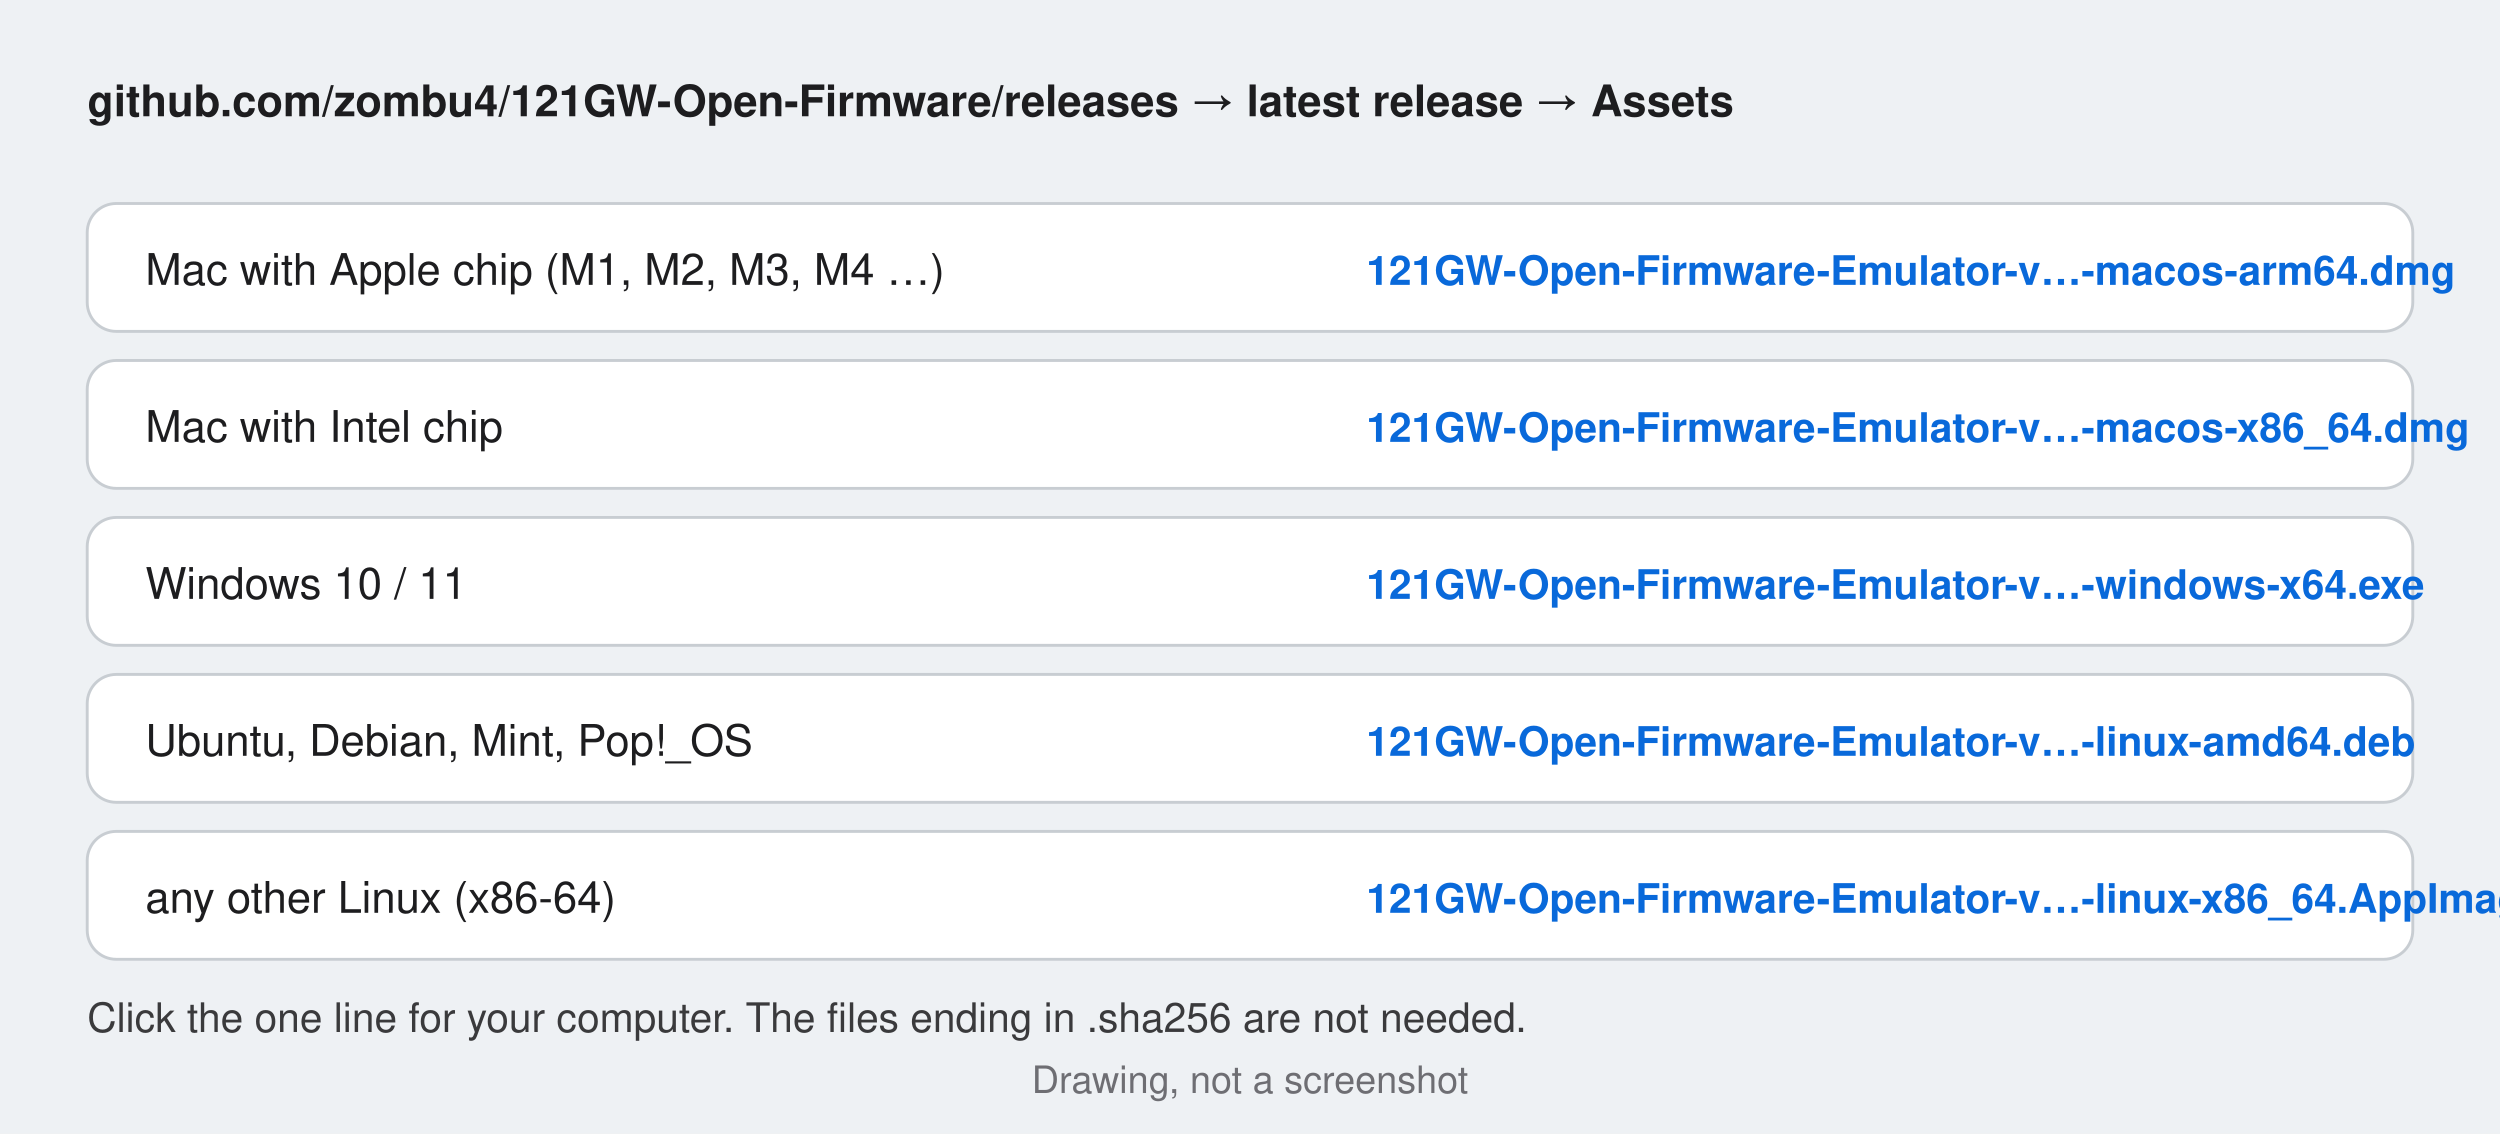
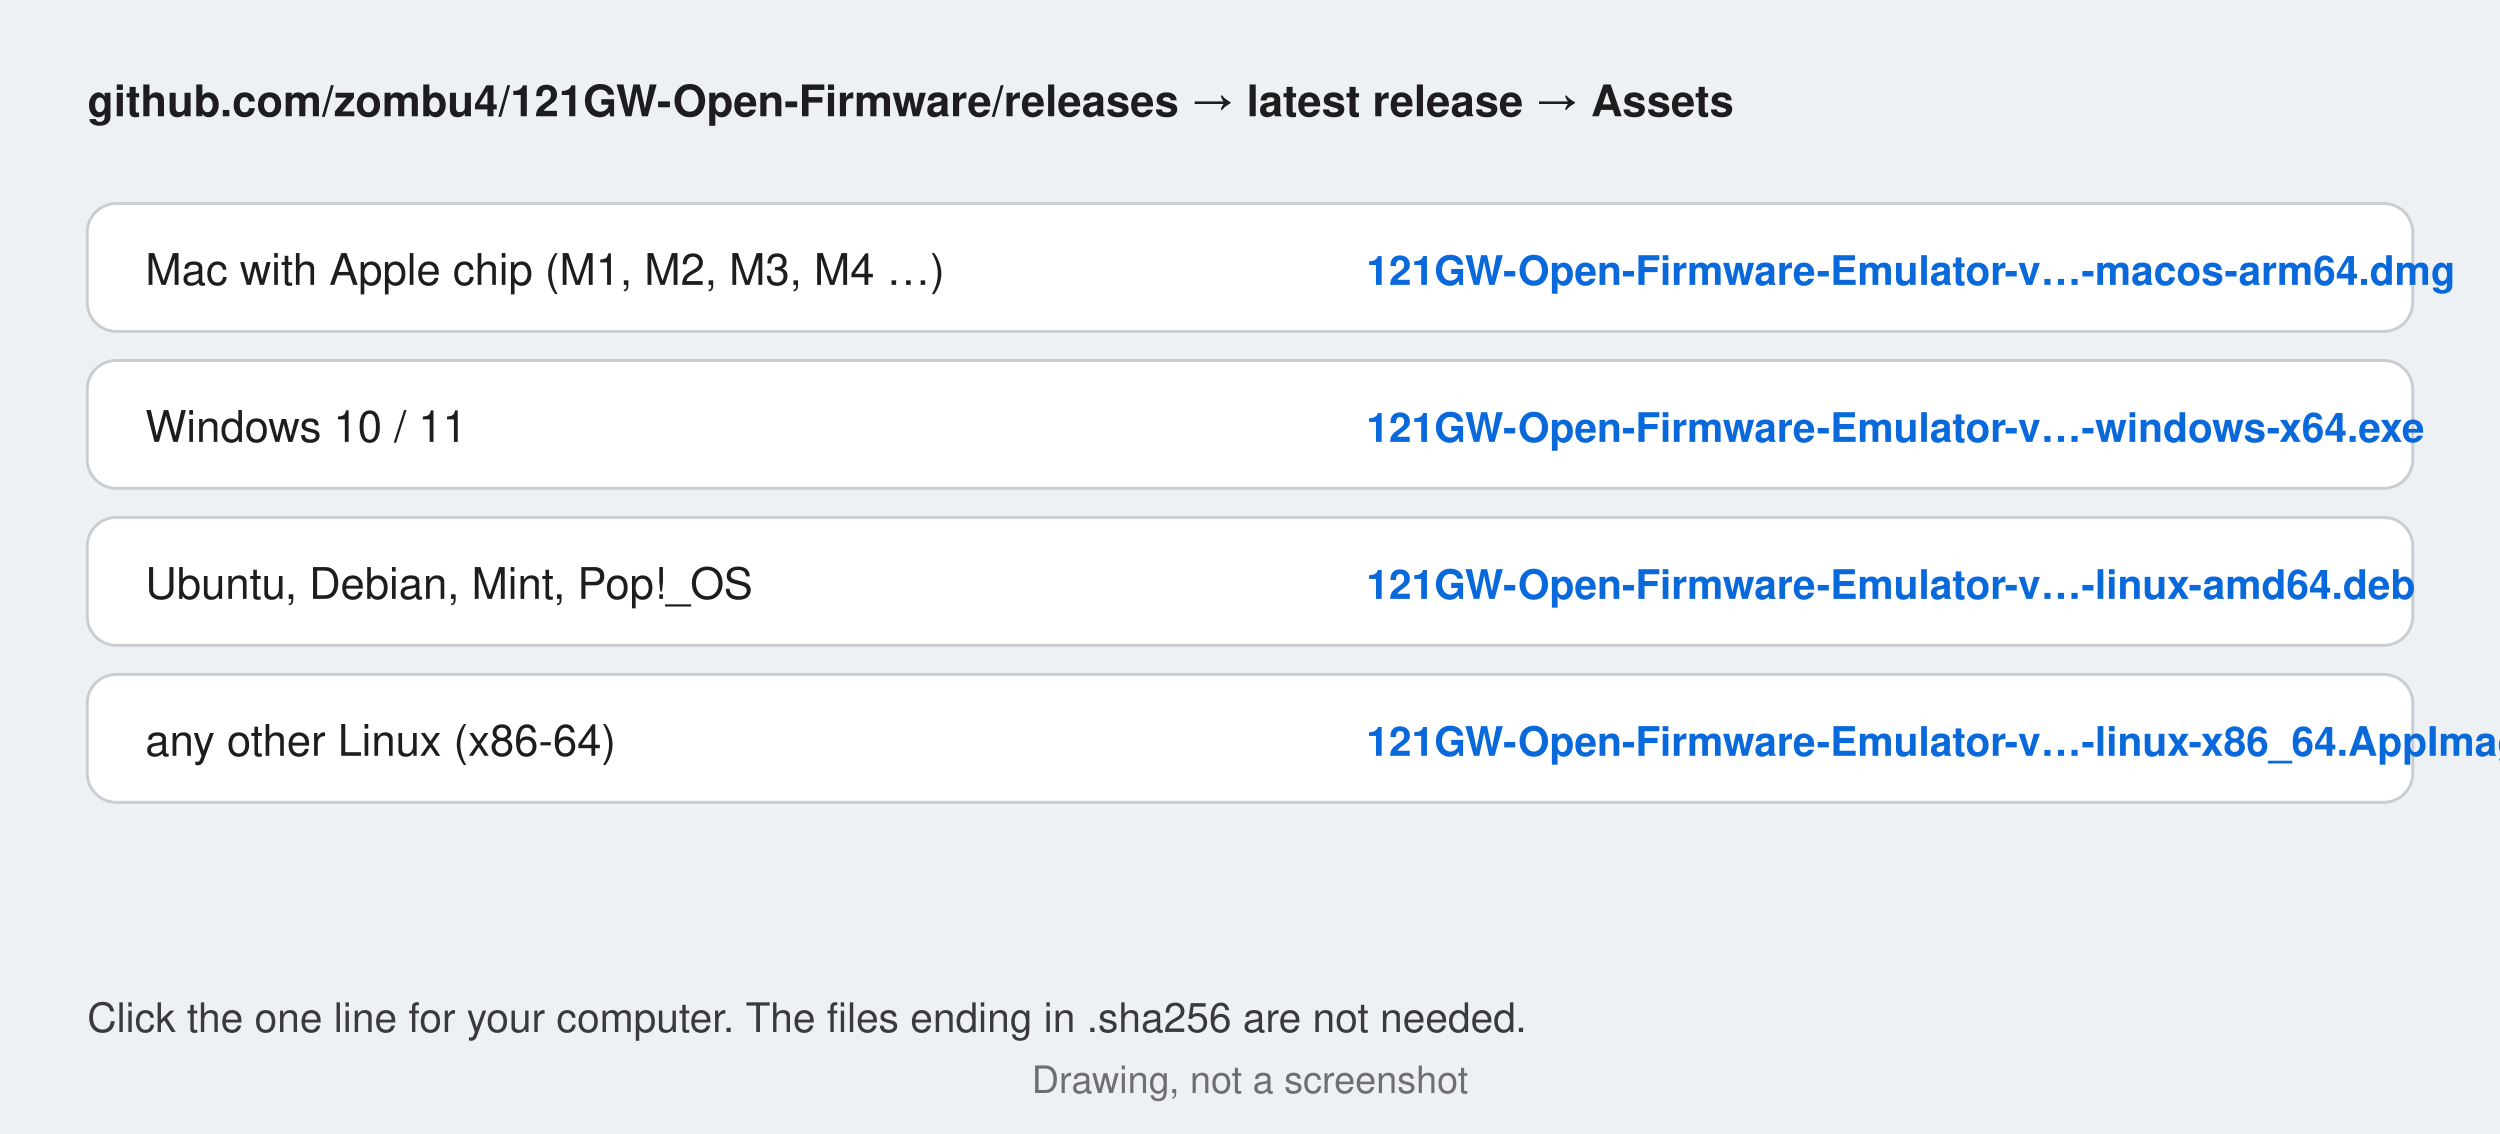
<svg xmlns="http://www.w3.org/2000/svg" width="860" height="390" viewBox="0 0 860 390">
  <rect width="860" height="390" fill="#eef1f4" />
  <text x="30" y="40" font-size="15" font-weight="bold" fill="#1d1d1f" text-anchor="start" font-family="-apple-system,Segoe UI,Helvetica,Arial,sans-serif">github.com/zombu4/121GW-Open-Firmware/releases  →  latest release  →  Assets</text>
  <rect x="30" y="70" width="800" height="44" rx="10" fill="#fff" stroke="#c8cdd2" stroke-width="1" />
  <text x="50" y="98" font-size="15" font-weight="normal" fill="#1d1d1f" text-anchor="start" font-family="-apple-system,Segoe UI,Helvetica,Arial,sans-serif">Mac with Apple chip (M1, M2, M3, M4 …)</text>
  <text x="470" y="98" font-size="14" font-weight="bold" fill="#0969da" text-anchor="start" font-family="-apple-system,Segoe UI,Helvetica,Arial,sans-serif">121GW-Open-Firmware-Emulator-v…-macos-arm64.dmg</text>
  <rect x="30" y="124" width="800" height="44" rx="10" fill="#fff" stroke="#c8cdd2" stroke-width="1" />
-   <text x="50" y="152" font-size="15" font-weight="normal" fill="#1d1d1f" text-anchor="start" font-family="-apple-system,Segoe UI,Helvetica,Arial,sans-serif">Mac with Intel chip</text>
-   <text x="470" y="152" font-size="14" font-weight="bold" fill="#0969da" text-anchor="start" font-family="-apple-system,Segoe UI,Helvetica,Arial,sans-serif">121GW-Open-Firmware-Emulator-v…-macos-x86_64.dmg</text>
+   <text x="50" y="152" font-size="15" font-weight="normal" fill="#1d1d1f" text-anchor="start" font-family="-apple-system,Segoe UI,Helvetica,Arial,sans-serif">Windows 10 / 11</text>
+   <text x="470" y="152" font-size="14" font-weight="bold" fill="#0969da" text-anchor="start" font-family="-apple-system,Segoe UI,Helvetica,Arial,sans-serif">121GW-Open-Firmware-Emulator-v…-windows-x64.exe</text>
  <rect x="30" y="178" width="800" height="44" rx="10" fill="#fff" stroke="#c8cdd2" stroke-width="1" />
-   <text x="50" y="206" font-size="15" font-weight="normal" fill="#1d1d1f" text-anchor="start" font-family="-apple-system,Segoe UI,Helvetica,Arial,sans-serif">Windows 10 / 11</text>
-   <text x="470" y="206" font-size="14" font-weight="bold" fill="#0969da" text-anchor="start" font-family="-apple-system,Segoe UI,Helvetica,Arial,sans-serif">121GW-Open-Firmware-Emulator-v…-windows-x64.exe</text>
+   <text x="50" y="206" font-size="15" font-weight="normal" fill="#1d1d1f" text-anchor="start" font-family="-apple-system,Segoe UI,Helvetica,Arial,sans-serif">Ubuntu, Debian, Mint, Pop!_OS</text>
+   <text x="470" y="206" font-size="14" font-weight="bold" fill="#0969da" text-anchor="start" font-family="-apple-system,Segoe UI,Helvetica,Arial,sans-serif">121GW-Open-Firmware-Emulator-v…-linux-amd64.deb</text>
  <rect x="30" y="232" width="800" height="44" rx="10" fill="#fff" stroke="#c8cdd2" stroke-width="1" />
-   <text x="50" y="260" font-size="15" font-weight="normal" fill="#1d1d1f" text-anchor="start" font-family="-apple-system,Segoe UI,Helvetica,Arial,sans-serif">Ubuntu, Debian, Mint, Pop!_OS</text>
-   <text x="470" y="260" font-size="14" font-weight="bold" fill="#0969da" text-anchor="start" font-family="-apple-system,Segoe UI,Helvetica,Arial,sans-serif">121GW-Open-Firmware-Emulator-v…-linux-amd64.deb</text>
-   <rect x="30" y="286" width="800" height="44" rx="10" fill="#fff" stroke="#c8cdd2" stroke-width="1" />
-   <text x="50" y="314" font-size="15" font-weight="normal" fill="#1d1d1f" text-anchor="start" font-family="-apple-system,Segoe UI,Helvetica,Arial,sans-serif">any other Linux (x86-64)</text>
-   <text x="470" y="314" font-size="14" font-weight="bold" fill="#0969da" text-anchor="start" font-family="-apple-system,Segoe UI,Helvetica,Arial,sans-serif">121GW-Open-Firmware-Emulator-v…-linux-x86_64.AppImage</text>
+   <text x="50" y="260" font-size="15" font-weight="normal" fill="#1d1d1f" text-anchor="start" font-family="-apple-system,Segoe UI,Helvetica,Arial,sans-serif">any other Linux (x86-64)</text>
+   <text x="470" y="260" font-size="14" font-weight="bold" fill="#0969da" text-anchor="start" font-family="-apple-system,Segoe UI,Helvetica,Arial,sans-serif">121GW-Open-Firmware-Emulator-v…-linux-x86_64.AppImage</text>
  <text x="30" y="355" font-size="14" font-weight="normal" fill="#3a3a3c" text-anchor="start" font-family="-apple-system,Segoe UI,Helvetica,Arial,sans-serif">Click the one line for your computer. The files ending in .sha256 are not needed.</text>
  <text x="430.0" y="376" font-size="13" font-weight="normal" fill="#6e6e73" text-anchor="middle" font-family="-apple-system,Segoe UI,Helvetica,Arial,sans-serif">Drawing, not a screenshot</text>
</svg>
